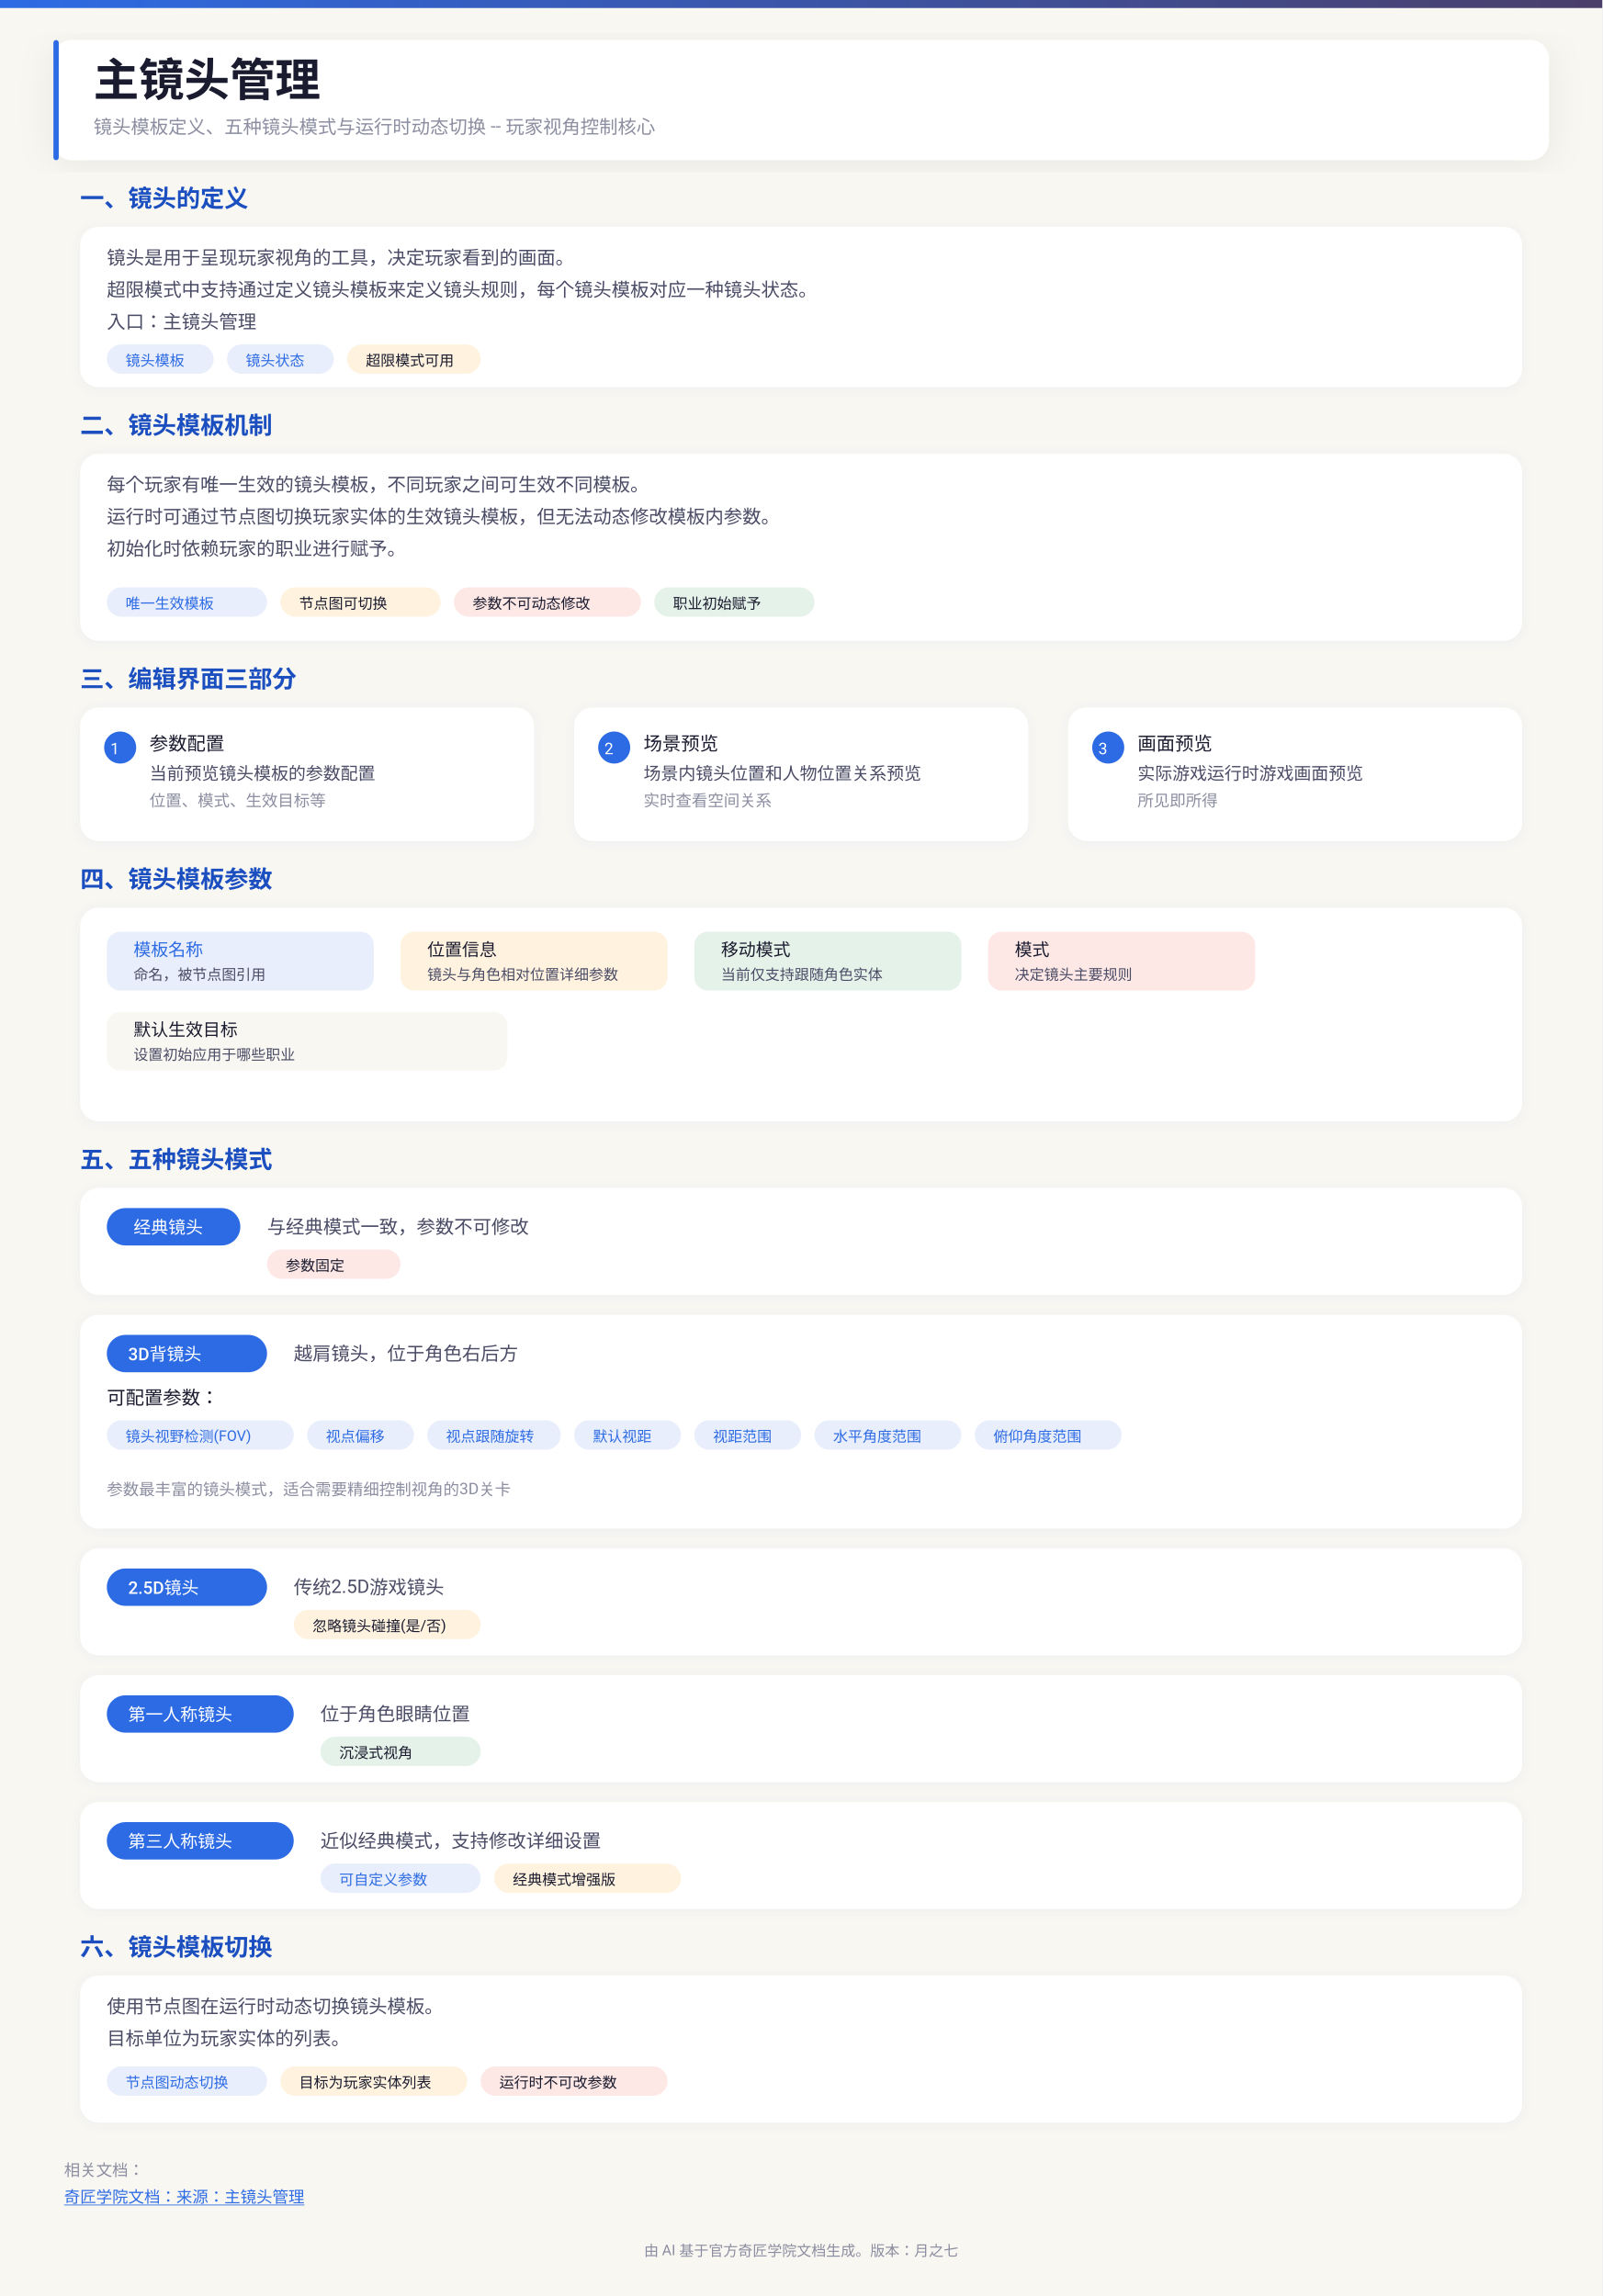
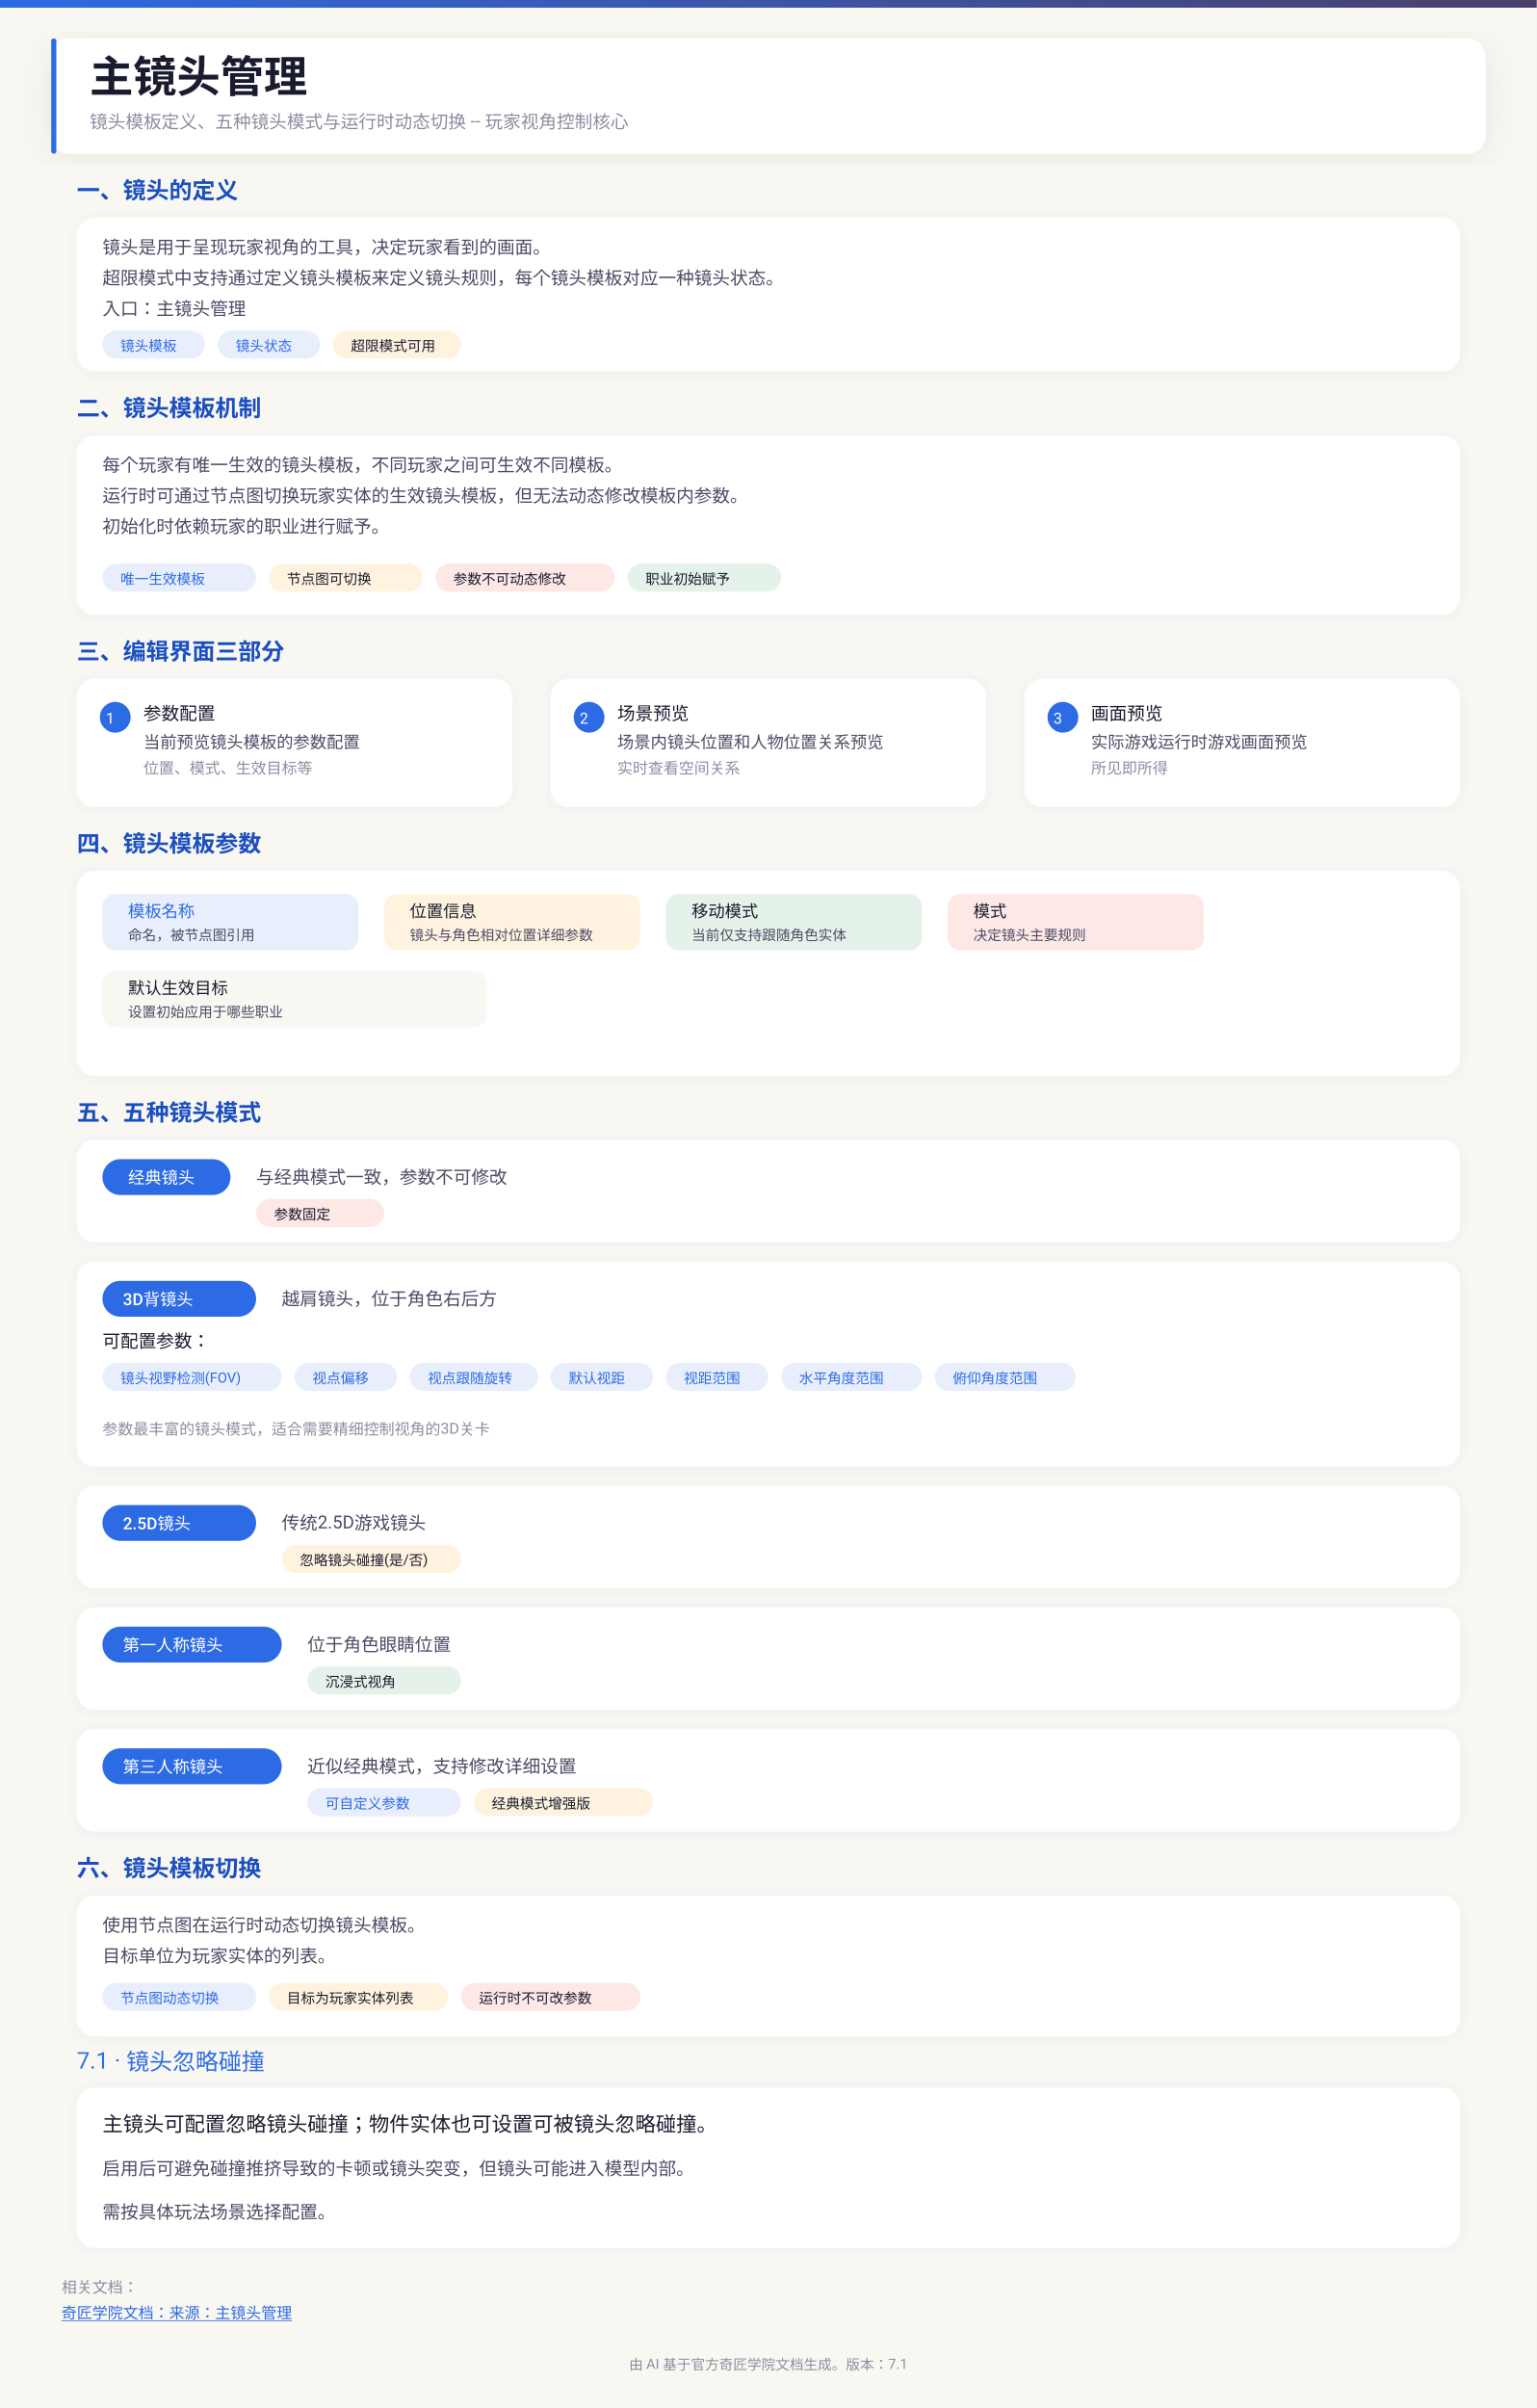
- <svg xmlns="http://www.w3.org/2000/svg" xmlns:xlink="http://www.w3.org/1999/xlink" viewBox="0 0 1200 1720">
+ <svg xmlns="http://www.w3.org/2000/svg" xmlns:xlink="http://www.w3.org/1999/xlink" viewBox="0 0 1200 1880">
  <defs>
    <linearGradient id="topGrad" x1="0" y1="0" x2="1" y2="0">
      <stop offset="0%" stop-color="#2D6BE4" />
      <stop offset="100%" stop-color="#4A3F6B" />
    </linearGradient>
    <filter id="card">
      <feDropShadow dx="0" dy="1" stdDeviation="4" flood-color="#2D6BE4" flood-opacity="0.06" />
    </filter>
    <filter id="elevated">
      <feDropShadow dx="0" dy="4" stdDeviation="14" flood-color="#000" flood-opacity="0.07" />
    </filter>
  </defs>
-   <rect width="1200" height="1720" fill="#F9F7F2" />
+   <rect width="1200" height="1880" fill="#F9F7F2" />
  <rect width="1200" height="6" fill="url(#topGrad)" />
  <rect x="40" y="30" width="1120" height="90" rx="14" fill="#FFFFFF" filter="url(#elevated)" />
  <rect x="40" y="30" width="4" height="90" rx="2" fill="#2D6BE4" />
  <text x="70" y="72" font-family="'HYWenHei 85W','Noto Sans SC','PingFang SC','Roboto',sans-serif" font-size="34" font-weight="bold" fill="#1A1B2E">主镜头管理</text>
  <text x="70" y="100" font-family="'HYWenHei 85W','Noto Sans SC','PingFang SC','Roboto',sans-serif" font-size="14" fill="#8B8DA0">镜头模板定义、五种镜头模式与运行时动态切换 -- 玩家视角控制核心</text>
  <text x="60" y="155" font-family="'HYWenHei 85W','Noto Sans SC','PingFang SC','Roboto',sans-serif" font-size="18" font-weight="700" fill="#1B4FC0">一、镜头的定义</text>
  <rect x="60" y="170" width="1080" height="120" rx="14" fill="#FFFFFF" filter="url(#card)" />
  <text x="80" y="198" font-family="'HYWenHei 85W','Noto Sans SC','PingFang SC','Roboto',sans-serif" font-size="14" fill="#4A4B65">镜头是用于呈现玩家视角的工具，决定玩家看到的画面。</text>
  <text x="80" y="222" font-family="'HYWenHei 85W','Noto Sans SC','PingFang SC','Roboto',sans-serif" font-size="14" fill="#4A4B65">超限模式中支持通过定义镜头模板来定义镜头规则，每个镜头模板对应一种镜头状态。</text>
  <text x="80" y="246" font-family="'HYWenHei 85W','Noto Sans SC','PingFang SC','Roboto',sans-serif" font-size="14" fill="#4A4B65">入口：主镜头管理</text>
  <rect x="80" y="258" width="80" height="22" rx="11" fill="#E8EEFB" />
  <text x="94" y="274" font-family="'HYWenHei 85W','Noto Sans SC','PingFang SC','Roboto',sans-serif" font-size="11" fill="#2D6BE4">镜头模板</text>
  <rect x="170" y="258" width="80" height="22" rx="11" fill="#E8EEFB" />
  <text x="184" y="274" font-family="'HYWenHei 85W','Noto Sans SC','PingFang SC','Roboto',sans-serif" font-size="11" fill="#2D6BE4">镜头状态</text>
  <rect x="260" y="258" width="100" height="22" rx="11" fill="#FFF3E0" />
  <text x="274" y="274" font-family="'HYWenHei 85W','Noto Sans SC','PingFang SC','Roboto',sans-serif" font-size="11" fill="#1A1B2E">超限模式可用</text>
  <text x="60" y="325" font-family="'HYWenHei 85W','Noto Sans SC','PingFang SC','Roboto',sans-serif" font-size="18" font-weight="700" fill="#1B4FC0">二、镜头模板机制</text>
  <rect x="60" y="340" width="1080" height="140" rx="14" fill="#FFFFFF" filter="url(#card)" />
  <text x="80" y="368" font-family="'HYWenHei 85W','Noto Sans SC','PingFang SC','Roboto',sans-serif" font-size="14" fill="#4A4B65">每个玩家有唯一生效的镜头模板，不同玩家之间可生效不同模板。</text>
  <text x="80" y="392" font-family="'HYWenHei 85W','Noto Sans SC','PingFang SC','Roboto',sans-serif" font-size="14" fill="#4A4B65">运行时可通过节点图切换玩家实体的生效镜头模板，但无法动态修改模板内参数。</text>
  <text x="80" y="416" font-family="'HYWenHei 85W','Noto Sans SC','PingFang SC','Roboto',sans-serif" font-size="14" fill="#4A4B65">初始化时依赖玩家的职业进行赋予。</text>
  <rect x="80" y="440" width="120" height="22" rx="11" fill="#E8EEFB" />
  <text x="94" y="456" font-family="'HYWenHei 85W','Noto Sans SC','PingFang SC','Roboto',sans-serif" font-size="11" fill="#2D6BE4">唯一生效模板</text>
  <rect x="210" y="440" width="120" height="22" rx="11" fill="#FFF3E0" />
  <text x="224" y="456" font-family="'HYWenHei 85W','Noto Sans SC','PingFang SC','Roboto',sans-serif" font-size="11" fill="#1A1B2E">节点图可切换</text>
  <rect x="340" y="440" width="140" height="22" rx="11" fill="#FDE8E6" />
  <text x="354" y="456" font-family="'HYWenHei 85W','Noto Sans SC','PingFang SC','Roboto',sans-serif" font-size="11" fill="#1A1B2E">参数不可动态修改</text>
  <rect x="490" y="440" width="120" height="22" rx="11" fill="#E5F2E9" />
  <text x="504" y="456" font-family="'HYWenHei 85W','Noto Sans SC','PingFang SC','Roboto',sans-serif" font-size="11" fill="#1A1B2E">职业初始赋予</text>
  <text x="60" y="515" font-family="'HYWenHei 85W','Noto Sans SC','PingFang SC','Roboto',sans-serif" font-size="18" font-weight="700" fill="#1B4FC0">三、编辑界面三部分</text>
  <rect x="60" y="530" width="340" height="100" rx="14" fill="#FFFFFF" filter="url(#card)" />
  <circle cx="90" cy="560" r="12" fill="#2D6BE4" />
  <text x="86" y="565" font-family="'HYWenHei 85W','Noto Sans SC','PingFang SC','Roboto',sans-serif" font-size="12" fill="#FFF" text-anchor="middle">1</text>
  <text x="112" y="562" font-family="'HYWenHei 85W','Noto Sans SC','PingFang SC','Roboto',sans-serif" font-size="14" font-weight="500" fill="#1A1B2E">参数配置</text>
  <text x="112" y="584" font-family="'HYWenHei 85W','Noto Sans SC','PingFang SC','Roboto',sans-serif" font-size="13" fill="#4A4B65">当前预览镜头模板的参数配置</text>
  <text x="112" y="604" font-family="'HYWenHei 85W','Noto Sans SC','PingFang SC','Roboto',sans-serif" font-size="12" fill="#8B8DA0">位置、模式、生效目标等</text>
  <rect x="430" y="530" width="340" height="100" rx="14" fill="#FFFFFF" filter="url(#card)" />
  <circle cx="460" cy="560" r="12" fill="#2D6BE4" />
  <text x="456" y="565" font-family="'HYWenHei 85W','Noto Sans SC','PingFang SC','Roboto',sans-serif" font-size="12" fill="#FFF" text-anchor="middle">2</text>
  <text x="482" y="562" font-family="'HYWenHei 85W','Noto Sans SC','PingFang SC','Roboto',sans-serif" font-size="14" font-weight="500" fill="#1A1B2E">场景预览</text>
  <text x="482" y="584" font-family="'HYWenHei 85W','Noto Sans SC','PingFang SC','Roboto',sans-serif" font-size="13" fill="#4A4B65">场景内镜头位置和人物位置关系预览</text>
  <text x="482" y="604" font-family="'HYWenHei 85W','Noto Sans SC','PingFang SC','Roboto',sans-serif" font-size="12" fill="#8B8DA0">实时查看空间关系</text>
  <rect x="800" y="530" width="340" height="100" rx="14" fill="#FFFFFF" filter="url(#card)" />
  <circle cx="830" cy="560" r="12" fill="#2D6BE4" />
  <text x="826" y="565" font-family="'HYWenHei 85W','Noto Sans SC','PingFang SC','Roboto',sans-serif" font-size="12" fill="#FFF" text-anchor="middle">3</text>
  <text x="852" y="562" font-family="'HYWenHei 85W','Noto Sans SC','PingFang SC','Roboto',sans-serif" font-size="14" font-weight="500" fill="#1A1B2E">画面预览</text>
  <text x="852" y="584" font-family="'HYWenHei 85W','Noto Sans SC','PingFang SC','Roboto',sans-serif" font-size="13" fill="#4A4B65">实际游戏运行时游戏画面预览</text>
  <text x="852" y="604" font-family="'HYWenHei 85W','Noto Sans SC','PingFang SC','Roboto',sans-serif" font-size="12" fill="#8B8DA0">所见即所得</text>
  <text x="60" y="665" font-family="'HYWenHei 85W','Noto Sans SC','PingFang SC','Roboto',sans-serif" font-size="18" font-weight="700" fill="#1B4FC0">四、镜头模板参数</text>
  <rect x="60" y="680" width="1080" height="160" rx="14" fill="#FFFFFF" filter="url(#card)" />
  <rect x="80" y="698" width="200" height="44" rx="10" fill="#E8EEFB" />
  <text x="100" y="716" font-family="'HYWenHei 85W','Noto Sans SC','PingFang SC','Roboto',sans-serif" font-size="13" font-weight="500" fill="#2D6BE4">模板名称</text>
  <text x="100" y="734" font-family="'HYWenHei 85W','Noto Sans SC','PingFang SC','Roboto',sans-serif" font-size="11" fill="#4A4B65">命名，被节点图引用</text>
  <rect x="300" y="698" width="200" height="44" rx="10" fill="#FFF3E0" />
  <text x="320" y="716" font-family="'HYWenHei 85W','Noto Sans SC','PingFang SC','Roboto',sans-serif" font-size="13" font-weight="500" fill="#1A1B2E">位置信息</text>
  <text x="320" y="734" font-family="'HYWenHei 85W','Noto Sans SC','PingFang SC','Roboto',sans-serif" font-size="11" fill="#4A4B65">镜头与角色相对位置详细参数</text>
  <rect x="520" y="698" width="200" height="44" rx="10" fill="#E5F2E9" />
  <text x="540" y="716" font-family="'HYWenHei 85W','Noto Sans SC','PingFang SC','Roboto',sans-serif" font-size="13" font-weight="500" fill="#1A1B2E">移动模式</text>
  <text x="540" y="734" font-family="'HYWenHei 85W','Noto Sans SC','PingFang SC','Roboto',sans-serif" font-size="11" fill="#4A4B65">当前仅支持跟随角色实体</text>
  <rect x="740" y="698" width="200" height="44" rx="10" fill="#FDE8E6" />
  <text x="760" y="716" font-family="'HYWenHei 85W','Noto Sans SC','PingFang SC','Roboto',sans-serif" font-size="13" font-weight="500" fill="#1A1B2E">模式</text>
  <text x="760" y="734" font-family="'HYWenHei 85W','Noto Sans SC','PingFang SC','Roboto',sans-serif" font-size="11" fill="#4A4B65">决定镜头主要规则</text>
  <rect x="80" y="758" width="300" height="44" rx="10" fill="#F9F7F2" />
  <text x="100" y="776" font-family="'HYWenHei 85W','Noto Sans SC','PingFang SC','Roboto',sans-serif" font-size="13" font-weight="500" fill="#1A1B2E">默认生效目标</text>
  <text x="100" y="794" font-family="'HYWenHei 85W','Noto Sans SC','PingFang SC','Roboto',sans-serif" font-size="11" fill="#4A4B65">设置初始应用于哪些职业</text>
  <text x="60" y="875" font-family="'HYWenHei 85W','Noto Sans SC','PingFang SC','Roboto',sans-serif" font-size="18" font-weight="700" fill="#1B4FC0">五、五种镜头模式</text>
  <rect x="60" y="890" width="1080" height="80" rx="14" fill="#FFFFFF" filter="url(#card)" />
  <rect x="80" y="905" width="100" height="28" rx="14" fill="#2D6BE4" />
  <text x="100" y="924" font-family="'HYWenHei 85W','Noto Sans SC','PingFang SC','Roboto',sans-serif" font-size="13" font-weight="500" fill="#FFF">经典镜头</text>
  <text x="200" y="924" font-family="'HYWenHei 85W','Noto Sans SC','PingFang SC','Roboto',sans-serif" font-size="14" fill="#4A4B65">与经典模式一致，参数不可修改</text>
  <rect x="200" y="936" width="100" height="22" rx="11" fill="#FDE8E6" />
  <text x="214" y="952" font-family="'HYWenHei 85W','Noto Sans SC','PingFang SC','Roboto',sans-serif" font-size="11" fill="#1A1B2E">参数固定</text>
  <rect x="60" y="985" width="1080" height="160" rx="14" fill="#FFFFFF" filter="url(#card)" />
  <rect x="80" y="1000" width="120" height="28" rx="14" fill="#2D6BE4" />
  <text x="96" y="1019" font-family="'HYWenHei 85W','Noto Sans SC','PingFang SC','Roboto',sans-serif" font-size="13" font-weight="500" fill="#FFF">3D背镜头</text>
  <text x="220" y="1019" font-family="'HYWenHei 85W','Noto Sans SC','PingFang SC','Roboto',sans-serif" font-size="14" fill="#4A4B65">越肩镜头，位于角色右后方</text>
  <text x="80" y="1052" font-family="'HYWenHei 85W','Noto Sans SC','PingFang SC','Roboto',sans-serif" font-size="14" font-weight="500" fill="#1A1B2E">可配置参数：</text>
  <rect x="80" y="1064" width="140" height="22" rx="11" fill="#E8EEFB" />
  <text x="94" y="1080" font-family="'HYWenHei 85W','Noto Sans SC','PingFang SC','Roboto',sans-serif" font-size="11" fill="#2D6BE4">镜头视野检测(FOV)</text>
  <rect x="230" y="1064" width="80" height="22" rx="11" fill="#E8EEFB" />
  <text x="244" y="1080" font-family="'HYWenHei 85W','Noto Sans SC','PingFang SC','Roboto',sans-serif" font-size="11" fill="#2D6BE4">视点偏移</text>
  <rect x="320" y="1064" width="100" height="22" rx="11" fill="#E8EEFB" />
  <text x="334" y="1080" font-family="'HYWenHei 85W','Noto Sans SC','PingFang SC','Roboto',sans-serif" font-size="11" fill="#2D6BE4">视点跟随旋转</text>
  <rect x="430" y="1064" width="80" height="22" rx="11" fill="#E8EEFB" />
  <text x="444" y="1080" font-family="'HYWenHei 85W','Noto Sans SC','PingFang SC','Roboto',sans-serif" font-size="11" fill="#2D6BE4">默认视距</text>
  <rect x="520" y="1064" width="80" height="22" rx="11" fill="#E8EEFB" />
  <text x="534" y="1080" font-family="'HYWenHei 85W','Noto Sans SC','PingFang SC','Roboto',sans-serif" font-size="11" fill="#2D6BE4">视距范围</text>
  <rect x="610" y="1064" width="110" height="22" rx="11" fill="#E8EEFB" />
  <text x="624" y="1080" font-family="'HYWenHei 85W','Noto Sans SC','PingFang SC','Roboto',sans-serif" font-size="11" fill="#2D6BE4">水平角度范围</text>
  <rect x="730" y="1064" width="110" height="22" rx="11" fill="#E8EEFB" />
  <text x="744" y="1080" font-family="'HYWenHei 85W','Noto Sans SC','PingFang SC','Roboto',sans-serif" font-size="11" fill="#2D6BE4">俯仰角度范围</text>
  <text x="80" y="1120" font-family="'HYWenHei 85W','Noto Sans SC','PingFang SC','Roboto',sans-serif" font-size="12" fill="#8B8DA0">参数最丰富的镜头模式，适合需要精细控制视角的3D关卡</text>
  <rect x="60" y="1160" width="1080" height="80" rx="14" fill="#FFFFFF" filter="url(#card)" />
  <rect x="80" y="1175" width="120" height="28" rx="14" fill="#2D6BE4" />
  <text x="96" y="1194" font-family="'HYWenHei 85W','Noto Sans SC','PingFang SC','Roboto',sans-serif" font-size="13" font-weight="500" fill="#FFF">2.5D镜头</text>
  <text x="220" y="1194" font-family="'HYWenHei 85W','Noto Sans SC','PingFang SC','Roboto',sans-serif" font-size="14" fill="#4A4B65">传统2.5D游戏镜头</text>
  <rect x="220" y="1206" width="140" height="22" rx="11" fill="#FFF3E0" />
  <text x="234" y="1222" font-family="'HYWenHei 85W','Noto Sans SC','PingFang SC','Roboto',sans-serif" font-size="11" fill="#1A1B2E">忽略镜头碰撞(是/否)</text>
  <rect x="60" y="1255" width="1080" height="80" rx="14" fill="#FFFFFF" filter="url(#card)" />
  <rect x="80" y="1270" width="140" height="28" rx="14" fill="#2D6BE4" />
  <text x="96" y="1289" font-family="'HYWenHei 85W','Noto Sans SC','PingFang SC','Roboto',sans-serif" font-size="13" font-weight="500" fill="#FFF">第一人称镜头</text>
  <text x="240" y="1289" font-family="'HYWenHei 85W','Noto Sans SC','PingFang SC','Roboto',sans-serif" font-size="14" fill="#4A4B65">位于角色眼睛位置</text>
  <rect x="240" y="1301" width="120" height="22" rx="11" fill="#E5F2E9" />
  <text x="254" y="1317" font-family="'HYWenHei 85W','Noto Sans SC','PingFang SC','Roboto',sans-serif" font-size="11" fill="#1A1B2E">沉浸式视角</text>
  <rect x="60" y="1350" width="1080" height="80" rx="14" fill="#FFFFFF" filter="url(#card)" />
  <rect x="80" y="1365" width="140" height="28" rx="14" fill="#2D6BE4" />
  <text x="96" y="1384" font-family="'HYWenHei 85W','Noto Sans SC','PingFang SC','Roboto',sans-serif" font-size="13" font-weight="500" fill="#FFF">第三人称镜头</text>
  <text x="240" y="1384" font-family="'HYWenHei 85W','Noto Sans SC','PingFang SC','Roboto',sans-serif" font-size="14" fill="#4A4B65">近似经典模式，支持修改详细设置</text>
  <rect x="240" y="1396" width="120" height="22" rx="11" fill="#E8EEFB" />
  <text x="254" y="1412" font-family="'HYWenHei 85W','Noto Sans SC','PingFang SC','Roboto',sans-serif" font-size="11" fill="#2D6BE4">可自定义参数</text>
  <rect x="370" y="1396" width="140" height="22" rx="11" fill="#FFF3E0" />
  <text x="384" y="1412" font-family="'HYWenHei 85W','Noto Sans SC','PingFang SC','Roboto',sans-serif" font-size="11" fill="#1A1B2E">经典模式增强版</text>
  <text x="60" y="1465" font-family="'HYWenHei 85W','Noto Sans SC','PingFang SC','Roboto',sans-serif" font-size="18" font-weight="700" fill="#1B4FC0">六、镜头模板切换</text>
  <rect x="60" y="1480" width="1080" height="110" rx="14" fill="#FFFFFF" filter="url(#card)" />
  <text x="80" y="1508" font-family="'HYWenHei 85W','Noto Sans SC','PingFang SC','Roboto',sans-serif" font-size="14" fill="#4A4B65">使用节点图在运行时动态切换镜头模板。</text>
  <text x="80" y="1532" font-family="'HYWenHei 85W','Noto Sans SC','PingFang SC','Roboto',sans-serif" font-size="14" fill="#4A4B65">目标单位为玩家实体的列表。</text>
  <rect x="80" y="1548" width="120" height="22" rx="11" fill="#E8EEFB" />
  <text x="94" y="1564" font-family="'HYWenHei 85W','Noto Sans SC','PingFang SC','Roboto',sans-serif" font-size="11" fill="#2D6BE4">节点图动态切换</text>
  <rect x="210" y="1548" width="140" height="22" rx="11" fill="#FFF3E0" />
  <text x="224" y="1564" font-family="'HYWenHei 85W','Noto Sans SC','PingFang SC','Roboto',sans-serif" font-size="11" fill="#1A1B2E">目标为玩家实体列表</text>
  <rect x="360" y="1548" width="140" height="22" rx="11" fill="#FDE8E6" />
  <text x="374" y="1564" font-family="'HYWenHei 85W','Noto Sans SC','PingFang SC','Roboto',sans-serif" font-size="11" fill="#1A1B2E">运行时不可改参数</text>
-   <text x="48" y="1630" fill="#8B8DA0" font-size="12" font-family="'HYWenHei 85W','Noto Sans SC','PingFang SC','Roboto',sans-serif">相关文档：</text>
+   <text x="60" y="1615" font-family="'HYWenHei 85W','Noto Sans SC','PingFang SC','Roboto',sans-serif" fill="#2D6BE4" font-size="18">7.1 · 镜头忽略碰撞</text>
+   <rect x="60" y="1630" width="1080" height="125" rx="14" fill="#fff" filter="url(#card)" />
+   <text x="80" y="1664" font-family="'HYWenHei 85W','Noto Sans SC','PingFang SC','Roboto',sans-serif" fill="#1A1B2E" font-size="16">主镜头可配置忽略镜头碰撞；物件实体也可设置可被镜头忽略碰撞。</text>
+   <text x="80" y="1698" font-family="'HYWenHei 85W','Noto Sans SC','PingFang SC','Roboto',sans-serif" fill="#4A4B65" font-size="14">启用后可避免碰撞推挤导致的卡顿或镜头突变，但镜头可能进入模型内部。</text>
+   <text x="80" y="1732" font-family="'HYWenHei 85W','Noto Sans SC','PingFang SC','Roboto',sans-serif" fill="#4A4B65" font-size="14">需按具体玩法场景选择配置。</text>
+   <text x="48" y="1790" fill="#8B8DA0" font-size="12" font-family="'HYWenHei 85W','Noto Sans SC','PingFang SC','Roboto',sans-serif">相关文档：</text>
  <a xlink:href="https://act.mihoyo.com/ys/ugc/tutorial/detail/mhfua005zpeg" target="_blank">
-     <text x="48" y="1650" fill="#2D6BE4" font-size="12" text-decoration="underline" font-family="'HYWenHei 85W','Noto Sans SC','PingFang SC','Roboto',sans-serif">奇匠学院文档：来源：主镜头管理</text>
+     <text x="48" y="1810" fill="#2D6BE4" font-size="12" text-decoration="underline" font-family="'HYWenHei 85W','Noto Sans SC','PingFang SC','Roboto',sans-serif">奇匠学院文档：来源：主镜头管理</text>
  </a>
-   <text x="600" y="1690" font-family="'HYWenHei 85W','Noto Sans SC','PingFang SC','Roboto',sans-serif" font-size="11" fill="#8B8DA0" text-anchor="middle">由 AI 基于官方奇匠学院文档生成。版本：月之七</text>
+   <text x="600" y="1850" font-family="'HYWenHei 85W','Noto Sans SC','PingFang SC','Roboto',sans-serif" font-size="11" fill="#8B8DA0" text-anchor="middle">由 AI 基于官方奇匠学院文档生成。版本：7.1</text>
</svg>
